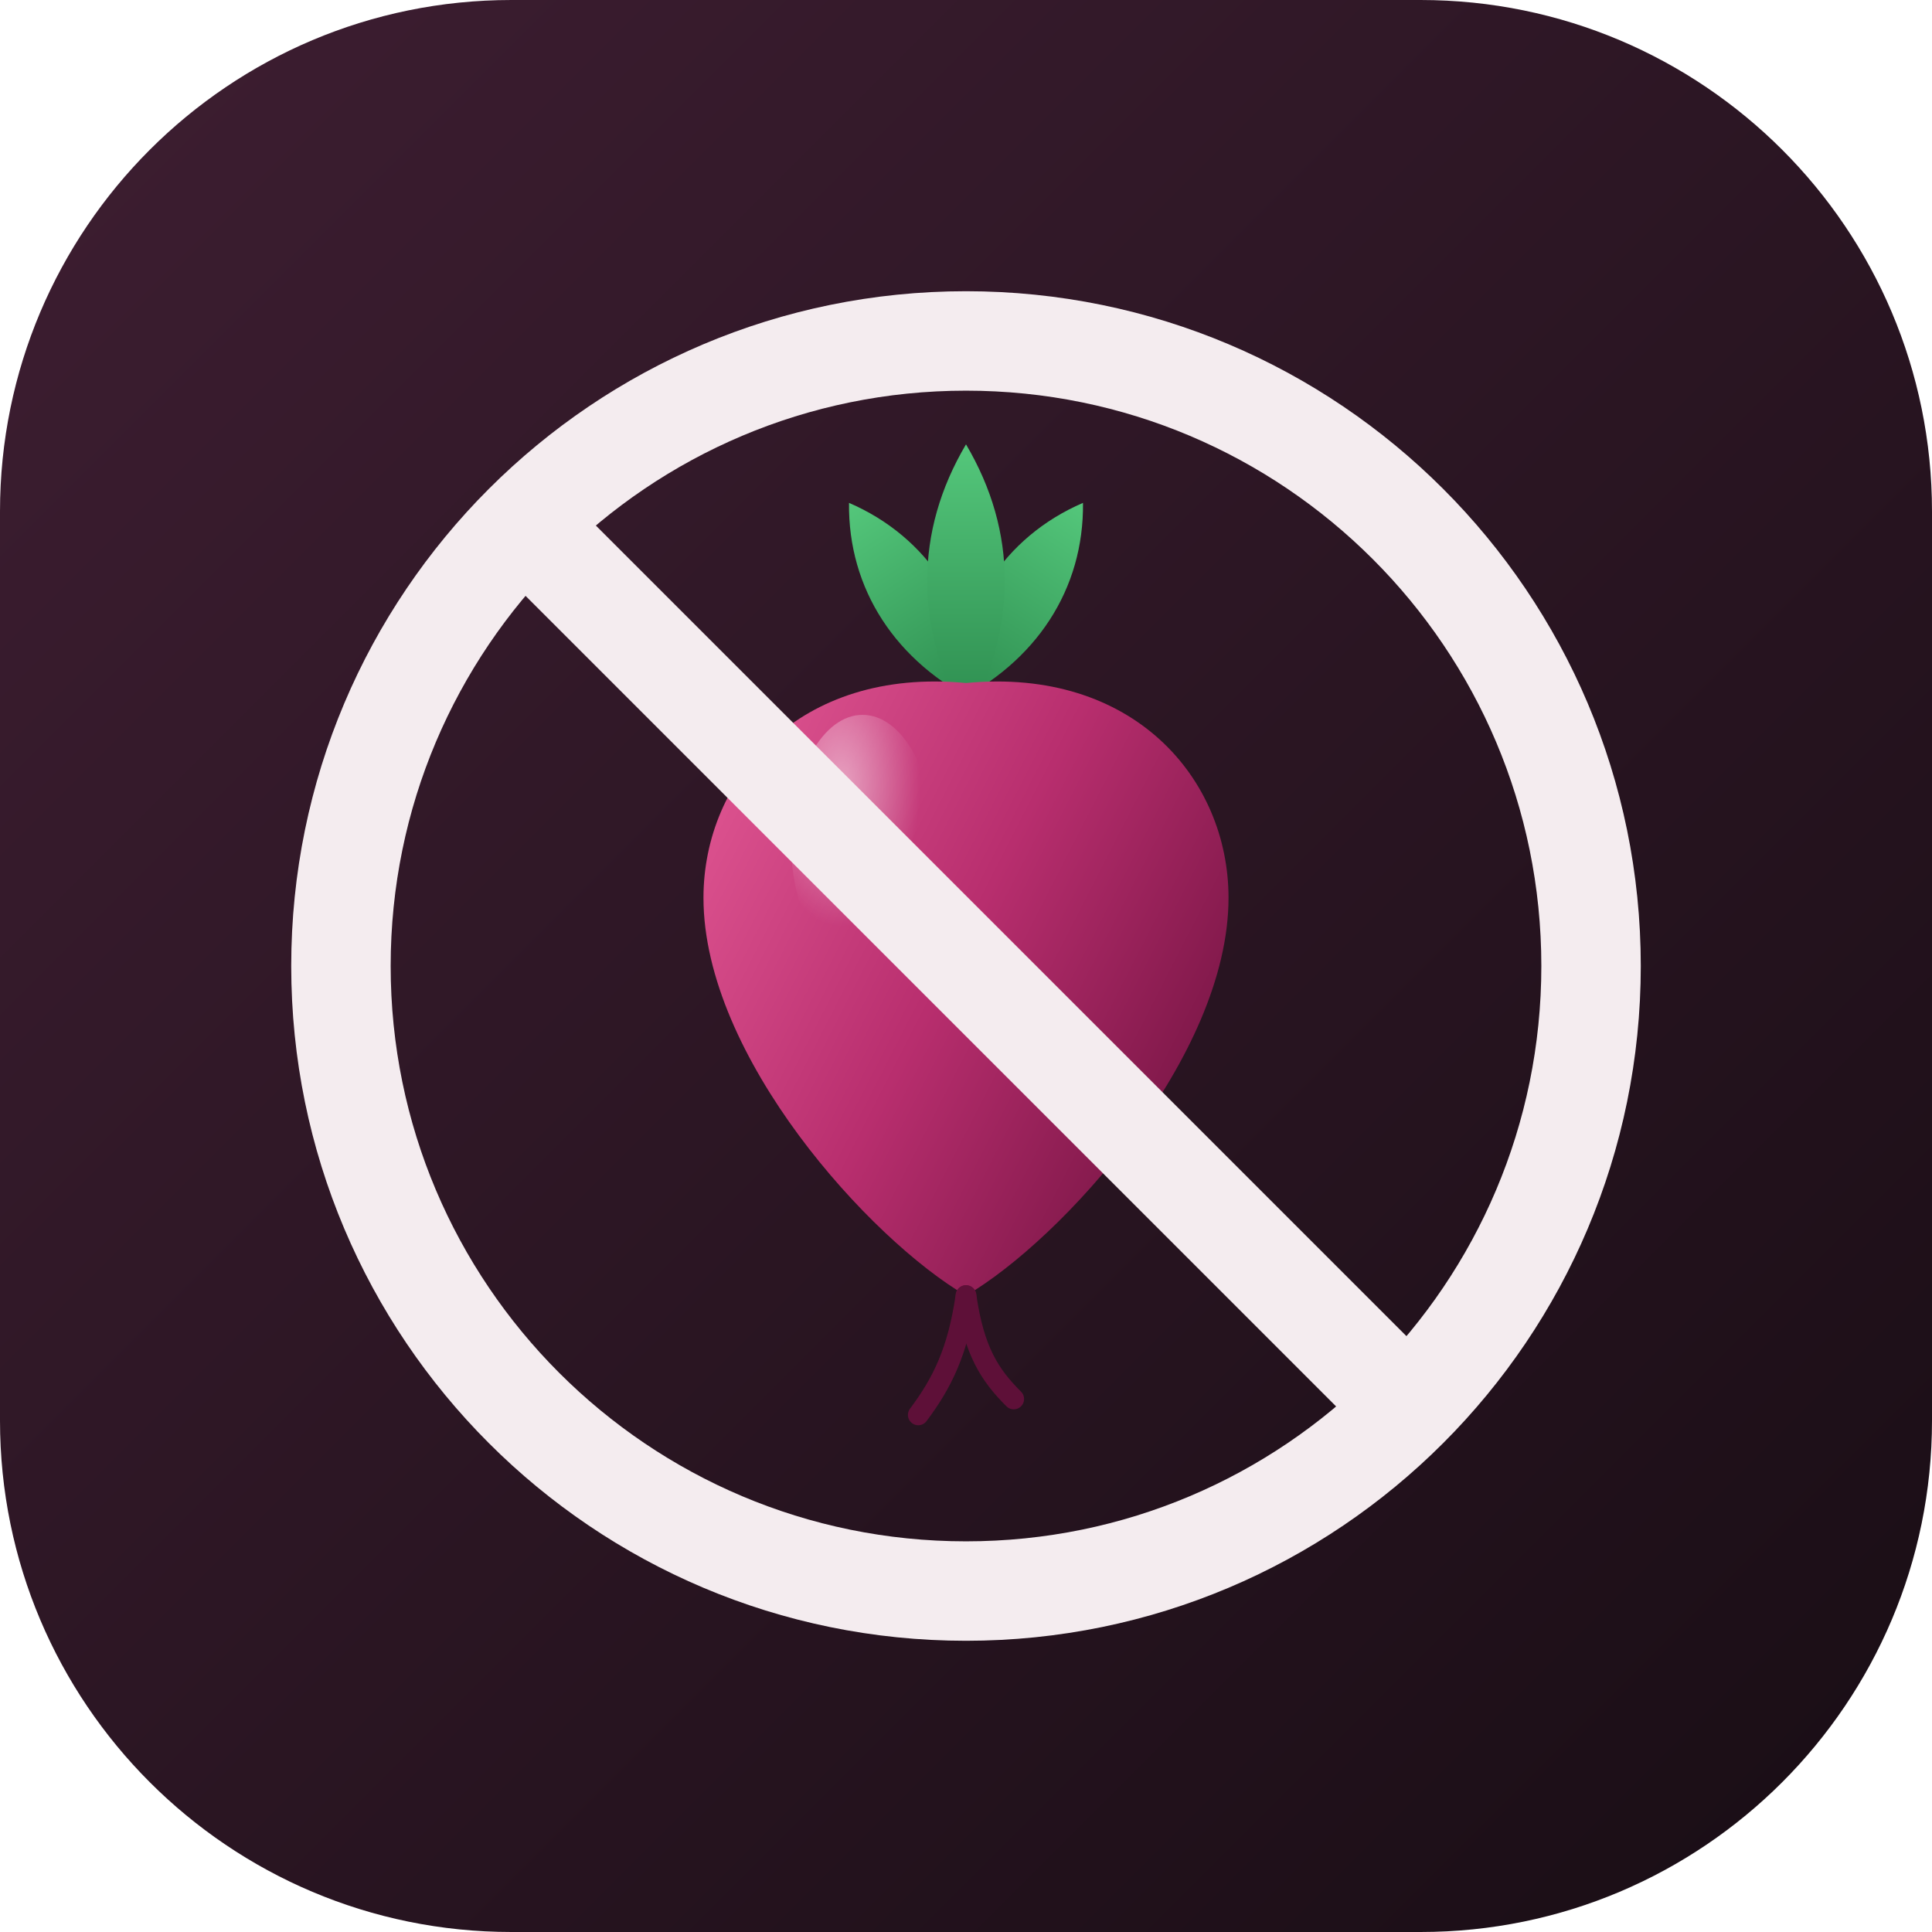
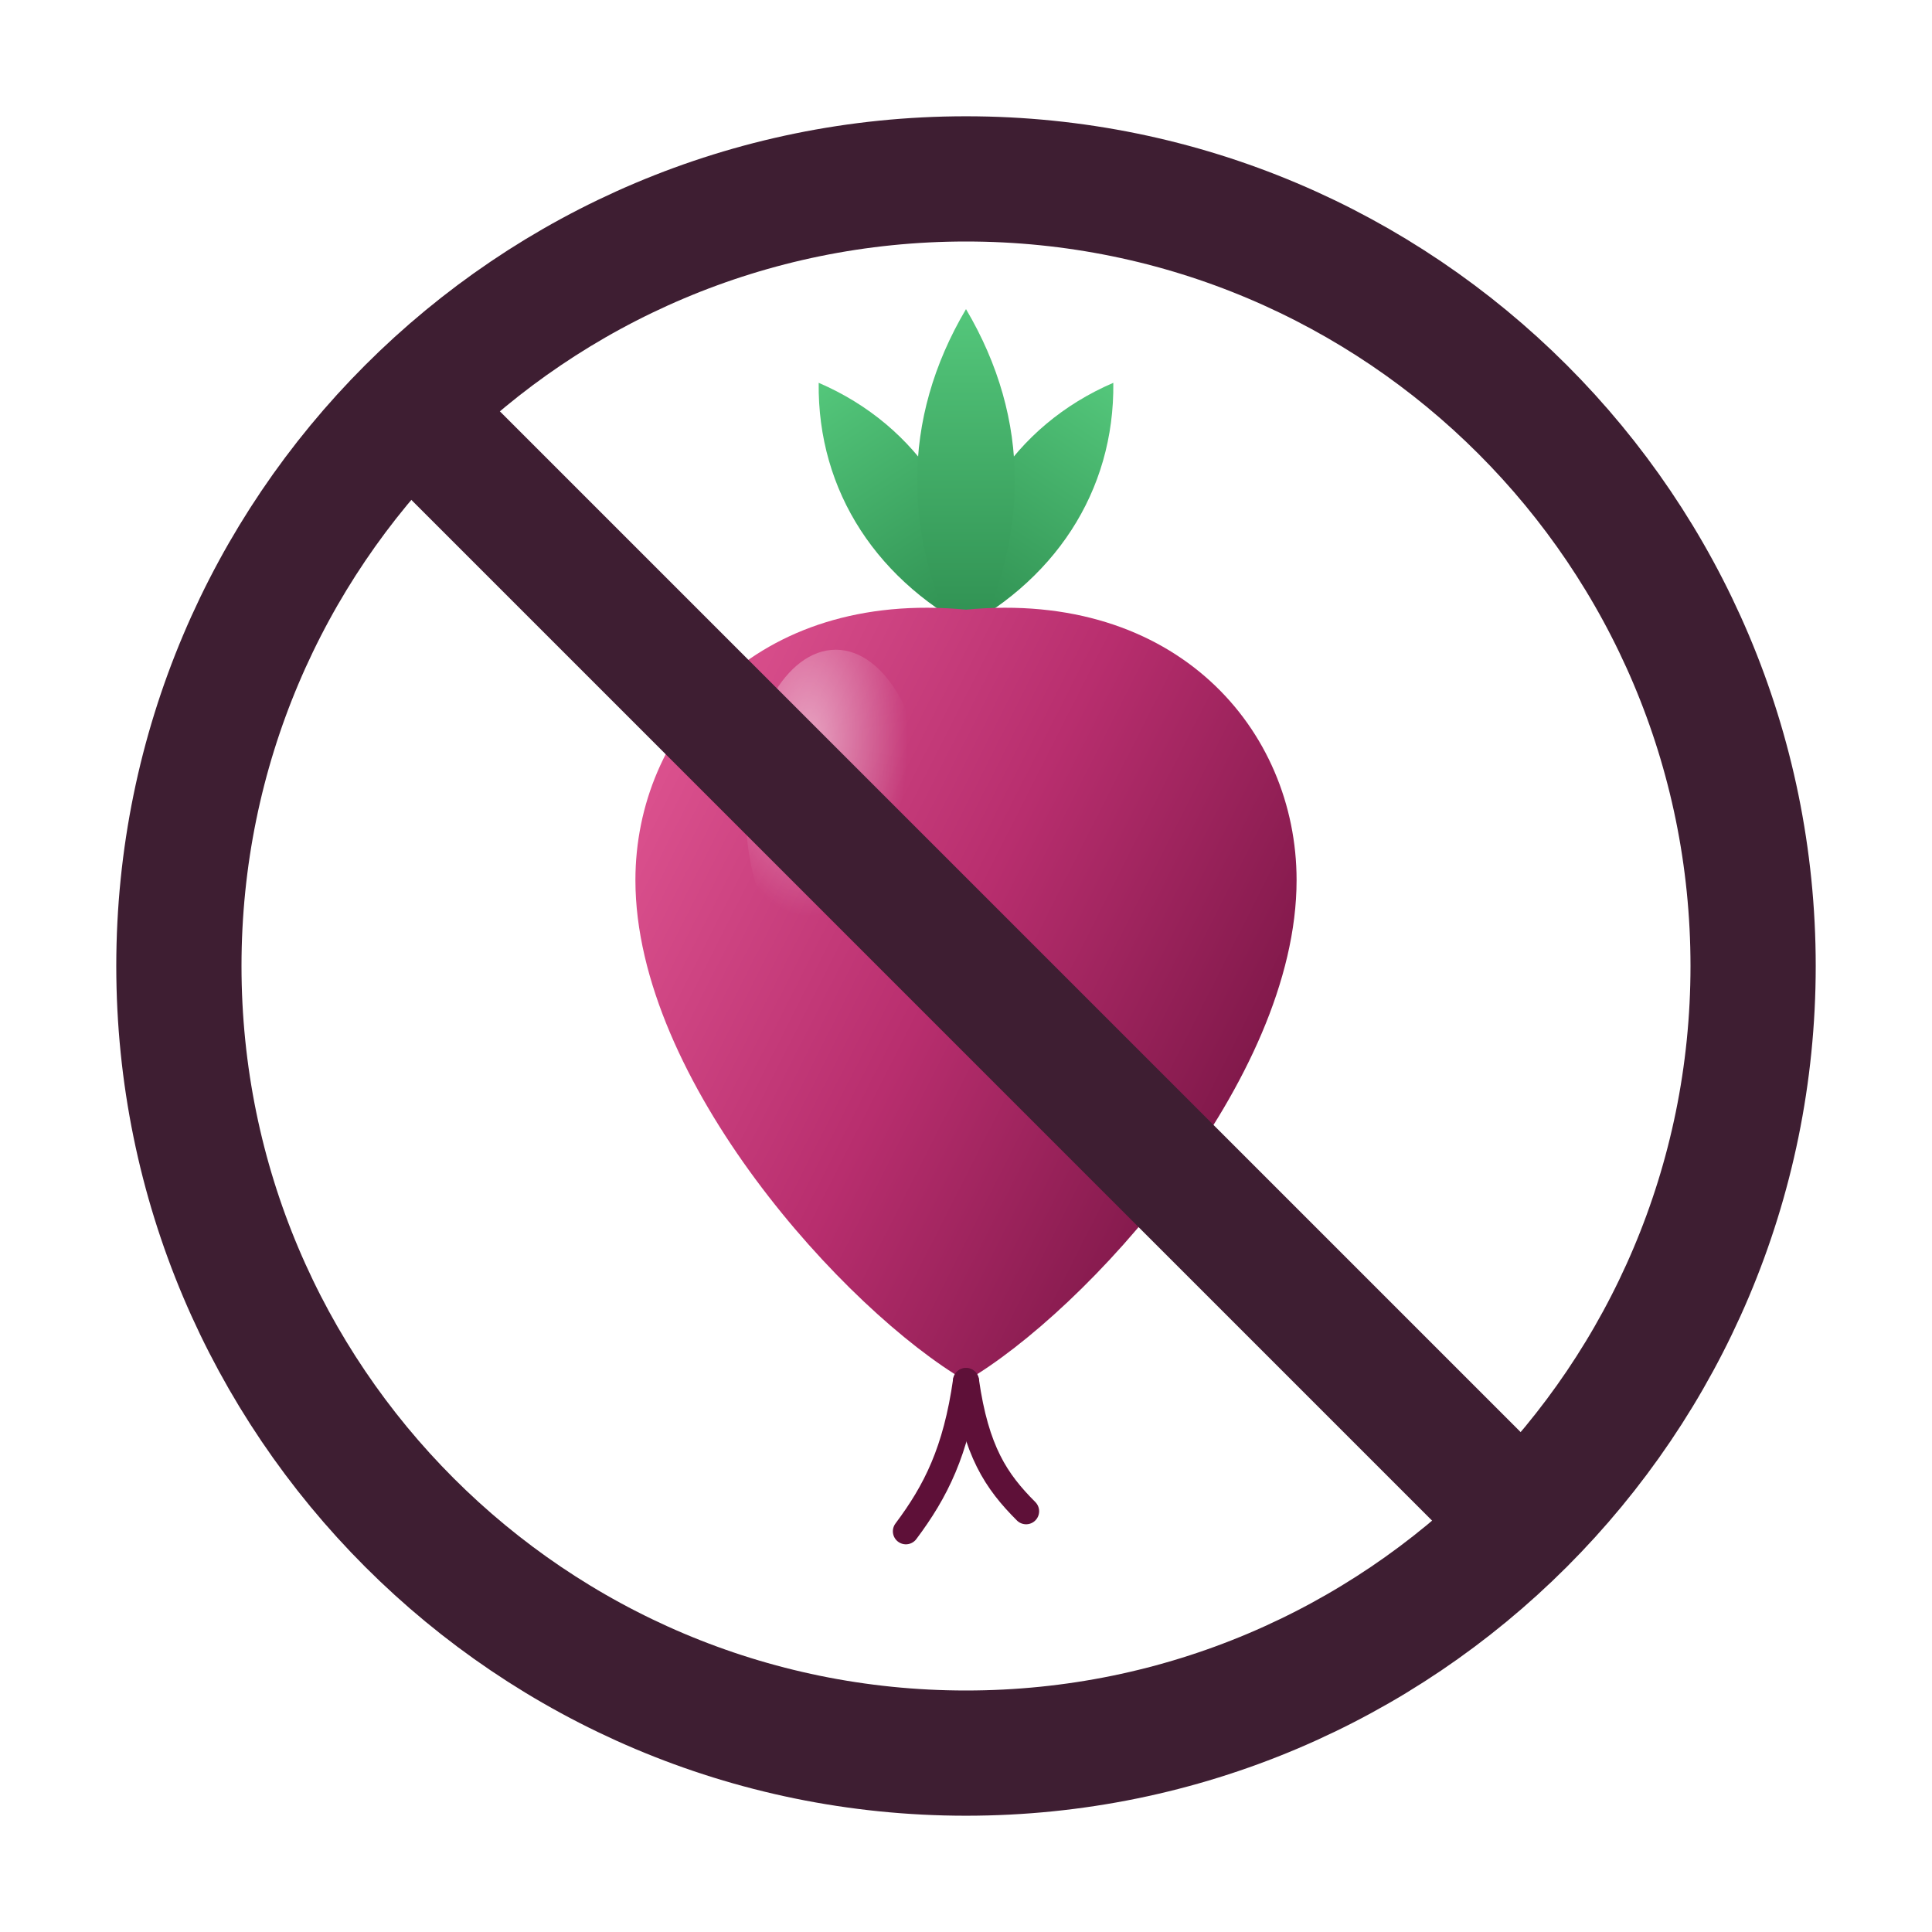
- <svg xmlns="http://www.w3.org/2000/svg" viewBox="32 32 136 136" width="136" height="136" fill="none">
-   <defs>
-     <linearGradient id="tile" x1="0" y1="0" x2="1" y2="1">
-       <stop offset="0%" stop-color="#3E1E32" />
-       <stop offset="100%" stop-color="#180D14" />
-     </linearGradient>
-     <linearGradient id="beetBody" x1="0" y1="0" x2="1" y2="0.6">
-       <stop offset="0%" stop-color="#E45A96" />
-       <stop offset="55%" stop-color="#B82E6E" />
-       <stop offset="100%" stop-color="#7A1646" />
-     </linearGradient>
-     <linearGradient id="leaf" x1="0" y1="0" x2="0" y2="1">
-       <stop offset="0%" stop-color="#54C77B" />
-       <stop offset="100%" stop-color="#2C8B4E" />
-     </linearGradient>
-     <radialGradient id="beetHi" cx="35%" cy="28%" r="55%">
-       <stop offset="0%" stop-color="#fff" stop-opacity="0.5" />
-       <stop offset="100%" stop-color="#fff" stop-opacity="0" />
-     </radialGradient>
-   </defs>
-   <rect x="32" y="32" width="136" height="136" rx="36" fill="url(#tile)" />
-   <g transform="translate(100,98) scale(0.56) translate(-50,-62)">
-     <g transform="translate(50,30)">
-       <g transform="rotate(-33)">
-         <path d="M0,3 C-6,-7 -6,-18 0,-27 C6,-18 6,-7 0,3 Z" fill="url(#leaf)" />
+ <svg xmlns="http://www.w3.org/2000/svg" viewBox="46 46 108 108" width="64" height="64" fill="none">
+   <style>.v-d{display:none}@media (prefers-color-scheme:dark){.v-l{display:none}.v-d{display:inline}}</style>
+   <g class="v-l">
+     <defs>
+       <linearGradient id="beetBody-l" x1="0" y1="0" x2="1" y2="0.6">
+         <stop offset="0%" stop-color="#E45A96" />
+         <stop offset="55%" stop-color="#B82E6E" />
+         <stop offset="100%" stop-color="#7A1646" />
+       </linearGradient>
+       <linearGradient id="leaf-l" x1="0" y1="0" x2="0" y2="1">
+         <stop offset="0%" stop-color="#54C77B" />
+         <stop offset="100%" stop-color="#2C8B4E" />
+       </linearGradient>
+       <radialGradient id="beetHi-l" cx="35%" cy="28%" r="55%">
+         <stop offset="0%" stop-color="#fff" stop-opacity="0.5" />
+         <stop offset="100%" stop-color="#fff" stop-opacity="0" />
+       </radialGradient>
+     </defs>
+     <g transform="translate(100,98) scale(0.56) translate(-50,-62)">
+       <g transform="translate(50,30)">
+         <g transform="rotate(-33)">
+           <path d="M0,3 C-6,-7 -6,-18 0,-27 C6,-18 6,-7 0,3 Z" fill="url(#leaf-l)" />
+         </g>
+         <g transform="rotate(33)">
+           <path d="M0,3 C-6,-7 -6,-18 0,-27 C6,-18 6,-7 0,3 Z" fill="url(#leaf-l)" />
+         </g>
+         <path d="M0,5 C-6.5,-7 -6.5,-19 0,-30 C6.5,-19 6.5,-7 0,5 Z" fill="url(#leaf-l)" />
      </g>
-       <g transform="rotate(33)">
-         <path d="M0,3 C-6,-7 -6,-18 0,-27 C6,-18 6,-7 0,3 Z" fill="url(#leaf)" />
+       <path d="M50,30 C29,28 17,42 17,57 C17,77 38,100 50,107 C62,100 83,77 83,57 C83,42 71,28 50,30 Z" fill="url(#beetBody-l)" />
+       <ellipse cx="37" cy="50" rx="9" ry="16" fill="url(#beetHi-l)" />
+       <path d="M50,107 C49,114 47,118 44,122" stroke="#5e1038" stroke-width="2.6" stroke-linecap="round" />
+       <path d="M50,107 C51,114 53,117 56,120" stroke="#5e1038" stroke-width="2.6" stroke-linecap="round" />
+     </g>
+     <circle cx="100" cy="100" r="44" fill="none" stroke="#3E1E32" stroke-width="7" />
+     <line x1="69" y1="69" x2="131" y2="131" stroke="#3E1E32" stroke-width="7" stroke-linecap="round" />
+   </g>
+   <g class="v-d">
+     <defs>
+       <linearGradient id="beetBody-d" x1="0" y1="0" x2="1" y2="0.6">
+         <stop offset="0%" stop-color="#E45A96" />
+         <stop offset="55%" stop-color="#B82E6E" />
+         <stop offset="100%" stop-color="#7A1646" />
+       </linearGradient>
+       <linearGradient id="leaf-d" x1="0" y1="0" x2="0" y2="1">
+         <stop offset="0%" stop-color="#54C77B" />
+         <stop offset="100%" stop-color="#2C8B4E" />
+       </linearGradient>
+       <radialGradient id="beetHi-d" cx="35%" cy="28%" r="55%">
+         <stop offset="0%" stop-color="#fff" stop-opacity="0.5" />
+         <stop offset="100%" stop-color="#fff" stop-opacity="0" />
+       </radialGradient>
+     </defs>
+     <g transform="translate(100,98) scale(0.56) translate(-50,-62)">
+       <g transform="translate(50,30)">
+         <g transform="rotate(-33)">
+           <path d="M0,3 C-6,-7 -6,-18 0,-27 C6,-18 6,-7 0,3 Z" fill="url(#leaf-d)" />
+         </g>
+         <g transform="rotate(33)">
+           <path d="M0,3 C-6,-7 -6,-18 0,-27 C6,-18 6,-7 0,3 Z" fill="url(#leaf-d)" />
+         </g>
+         <path d="M0,5 C-6.5,-7 -6.5,-19 0,-30 C6.5,-19 6.5,-7 0,5 Z" fill="url(#leaf-d)" />
      </g>
-       <path d="M0,5 C-6.5,-7 -6.5,-19 0,-30 C6.5,-19 6.5,-7 0,5 Z" fill="url(#leaf)" />
+       <path d="M50,30 C29,28 17,42 17,57 C17,77 38,100 50,107 C62,100 83,77 83,57 C83,42 71,28 50,30 Z" fill="url(#beetBody-d)" />
+       <ellipse cx="37" cy="50" rx="9" ry="16" fill="url(#beetHi-d)" />
+       <path d="M50,107 C49,114 47,118 44,122" stroke="#5e1038" stroke-width="2.6" stroke-linecap="round" />
+       <path d="M50,107 C51,114 53,117 56,120" stroke="#5e1038" stroke-width="2.6" stroke-linecap="round" />
    </g>
-     <path d="M50,30 C29,28 17,42 17,57 C17,77 38,100 50,107 C62,100 83,77 83,57 C83,42 71,28 50,30 Z" fill="url(#beetBody)" />
-     <ellipse cx="37" cy="50" rx="9" ry="16" fill="url(#beetHi)" />
-     <path d="M50,107 C49,114 47,118 44,122" stroke="#5e1038" stroke-width="2.6" stroke-linecap="round" />
-     <path d="M50,107 C51,114 53,117 56,120" stroke="#5e1038" stroke-width="2.6" stroke-linecap="round" />
+     <circle cx="100" cy="100" r="44" fill="none" stroke="#EFE7D8" stroke-width="7" />
+     <line x1="69" y1="69" x2="131" y2="131" stroke="#EFE7D8" stroke-width="7" stroke-linecap="round" />
  </g>
-   <circle cx="100" cy="100" r="44" fill="none" stroke="#F4ECEF" stroke-width="7" />
-   <line x1="69" y1="69" x2="131" y2="131" stroke="#F4ECEF" stroke-width="7" stroke-linecap="round" />
</svg>
